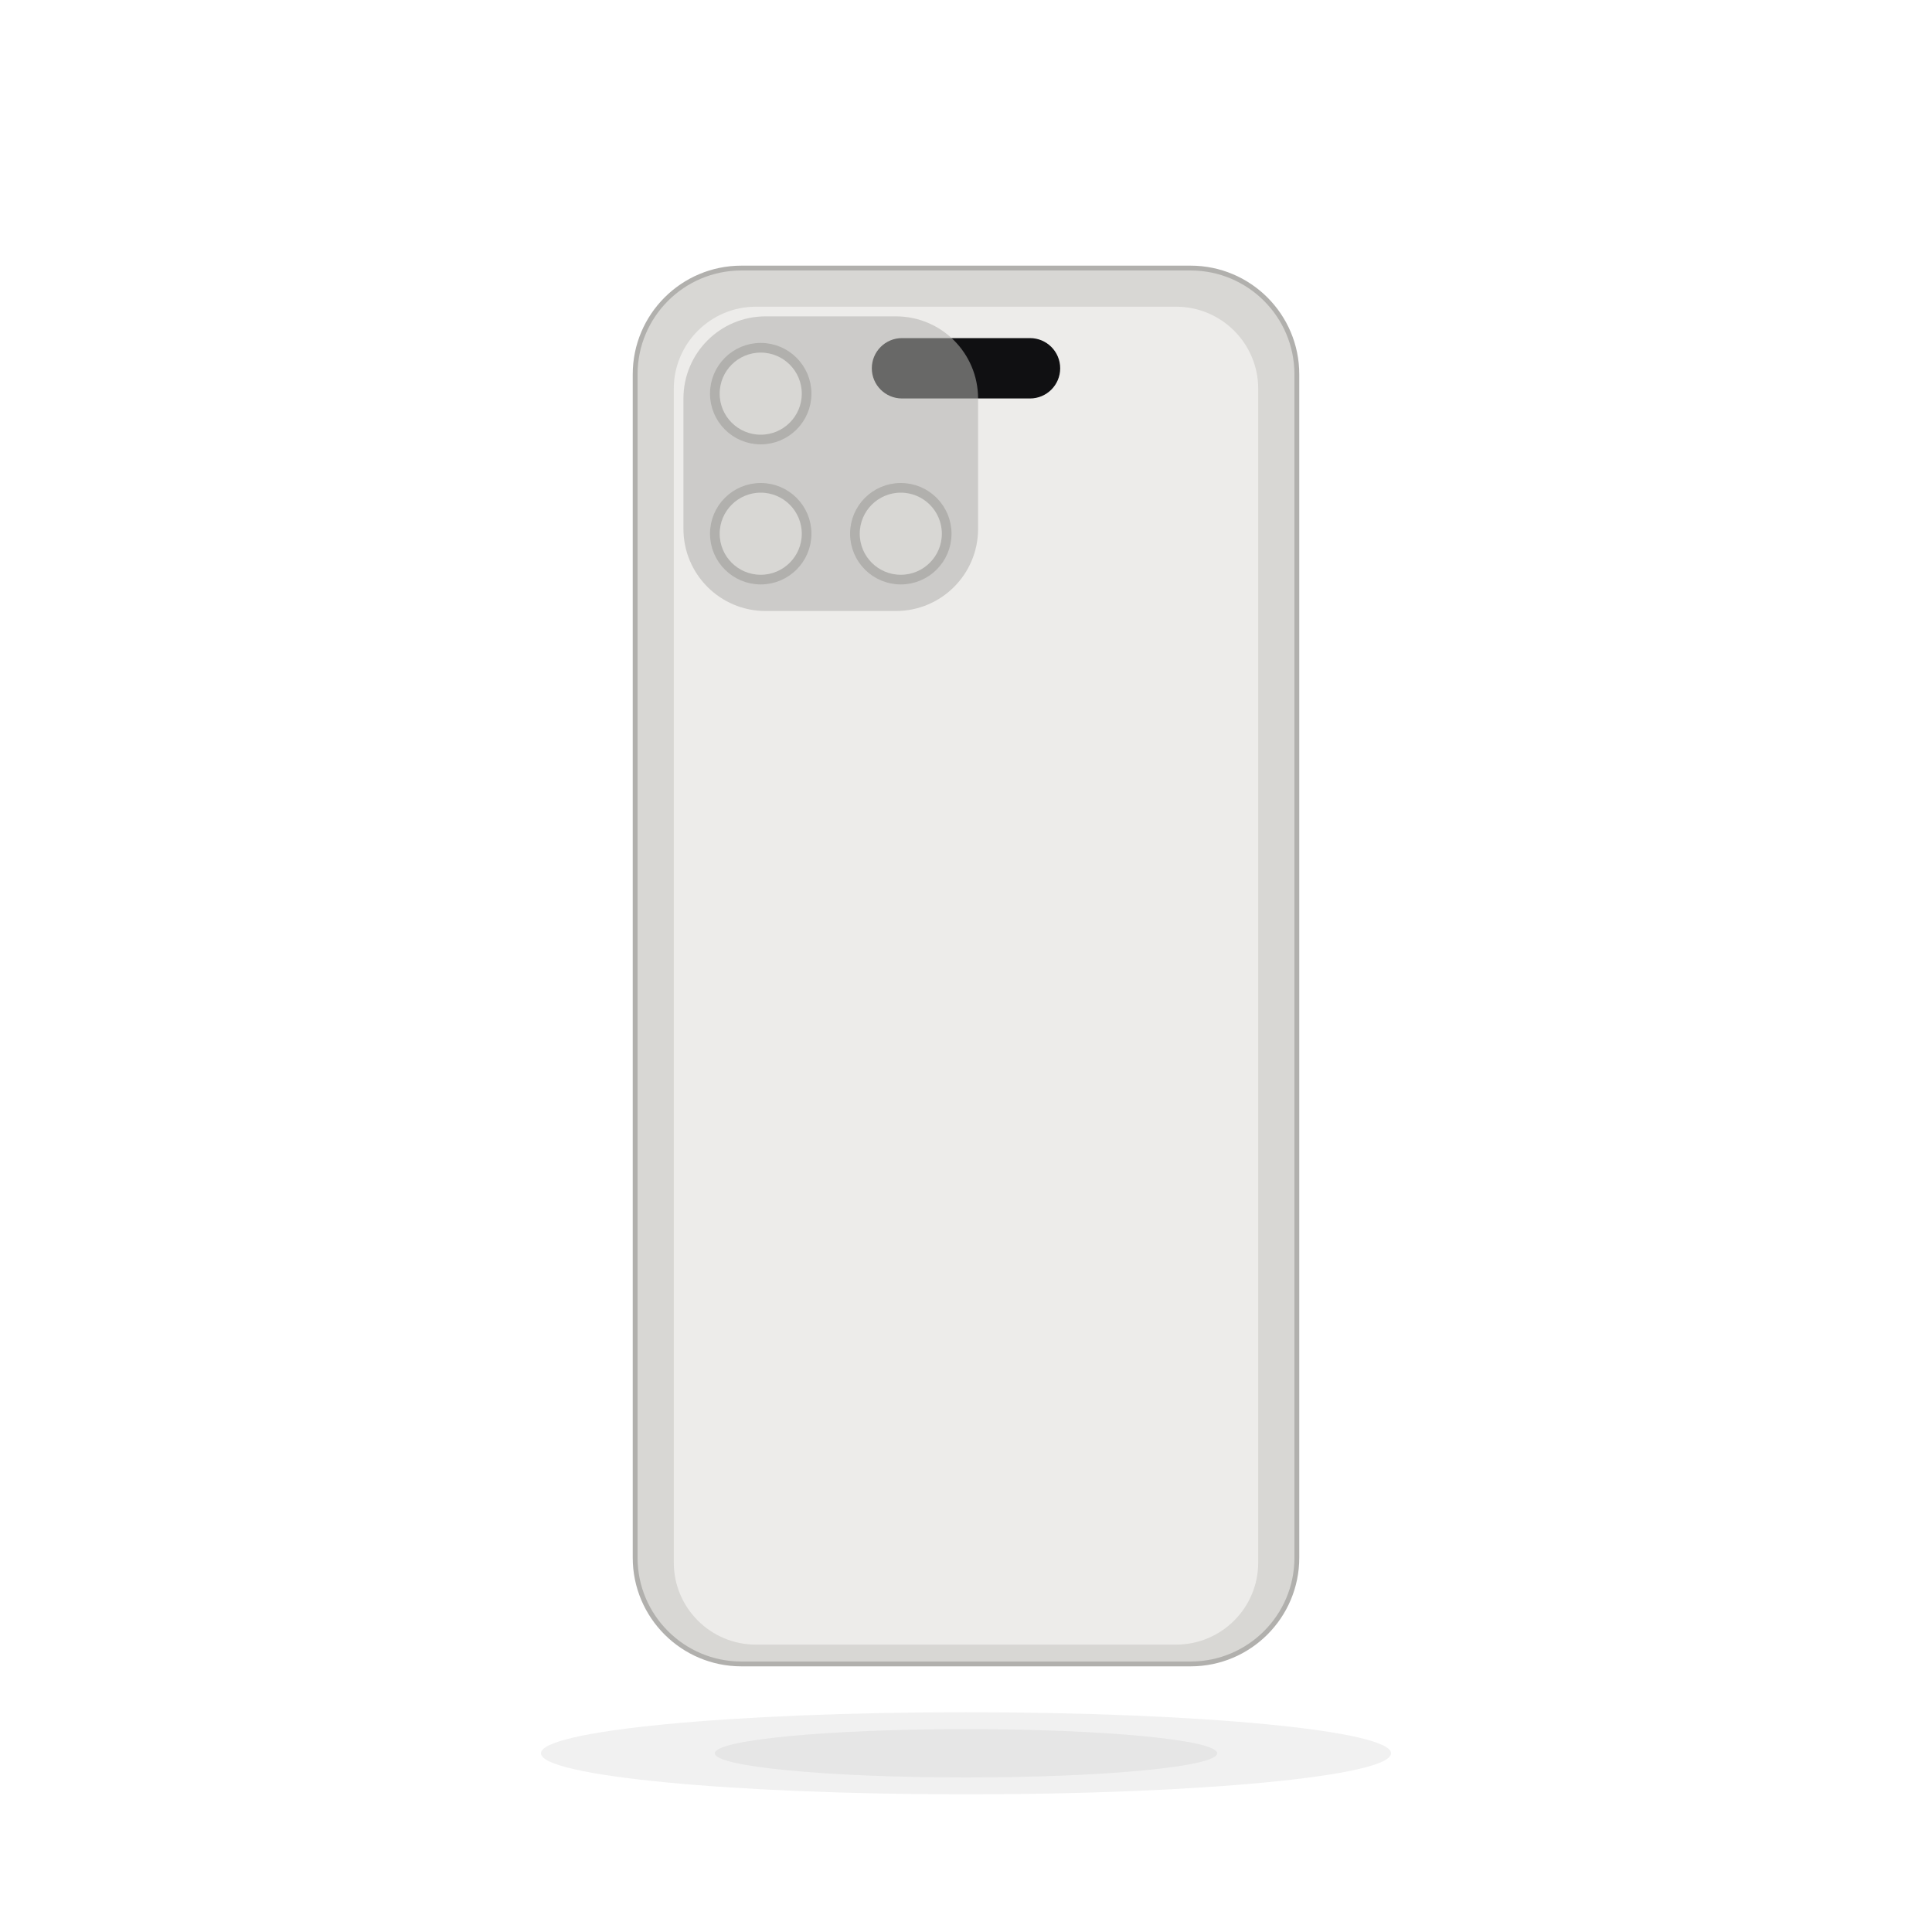
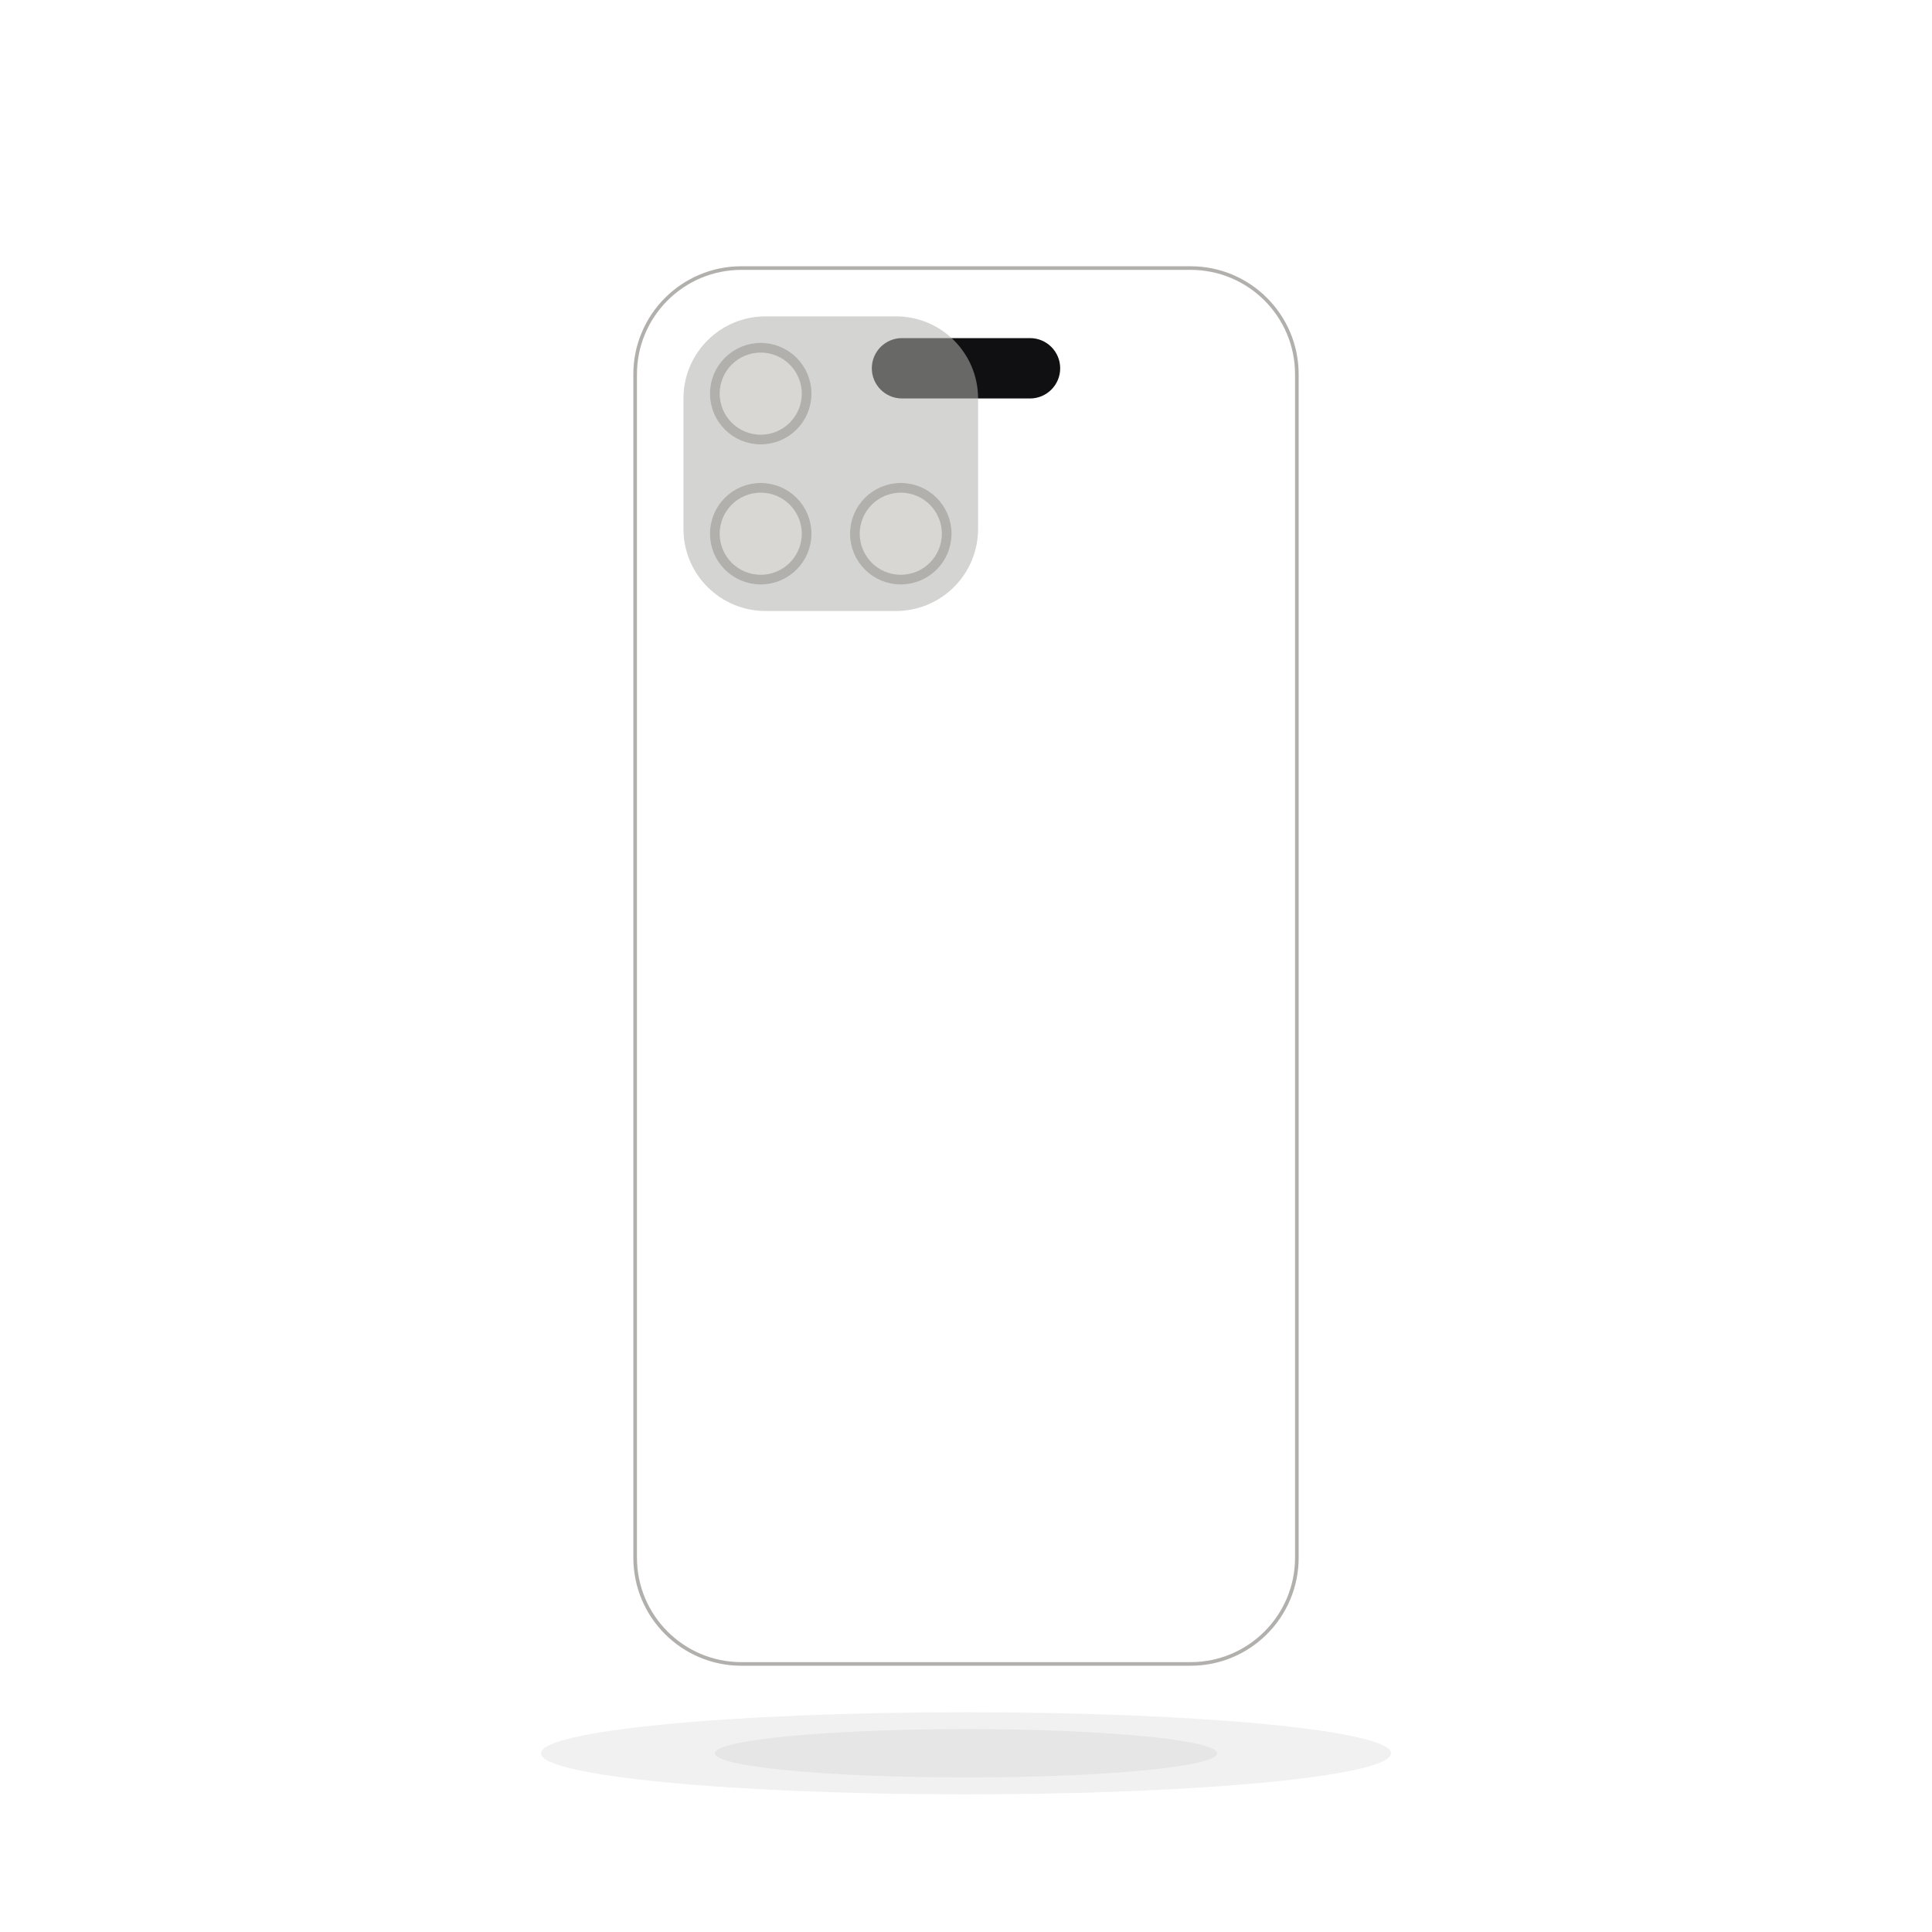
<svg xmlns="http://www.w3.org/2000/svg" viewBox="0 0 800 800" width="800" height="800" role="img" aria-label="Poco M8 Pro 256 GB">
  <rect width="800" height="800" fill="#FFFFFF" />
  <ellipse cx="400" cy="726" rx="176" ry="17" fill="#000" opacity=".055" />
  <ellipse cx="400" cy="726" rx="104" ry="10" fill="#000" opacity=".05" />
-   <rect x="263.0" y="111.0" width="274" height="578" rx="44" fill="#D8D7D4" stroke="#B1B0AD" stroke-width="2" />
-   <rect x="279.0" y="127.0" width="242" height="554" rx="34" fill="#EDECEA" />
+   <rect x="263.0" y="111.0" width="274" height="578" rx="44" fill="url(#cuerpo)" stroke="#B1B0AD" stroke-width="1.5" />
+   <rect x="279.0" y="127.0" width="242" height="554" rx="34" fill="url(#pantalla)" />
  <rect x="361" y="140.0" width="78" height="25" rx="12.5" fill="#101012" />
  <rect x="283.0" y="131.0" width="122" height="122" rx="34" fill="#B1B0AD" opacity=".55" />
  <circle cx="315.0" cy="163.0" r="19" fill="#D8D7D4" stroke="#B1B0AD" stroke-width="4" />
  <circle cx="315.0" cy="221.0" r="19" fill="#D8D7D4" stroke="#B1B0AD" stroke-width="4" />
  <circle cx="373.0" cy="221.0" r="19" fill="#D8D7D4" stroke="#B1B0AD" stroke-width="4" />
+   <rect x="263.0" y="111.0" width="274" height="578" rx="44" fill="url(#brillo)" />
</svg>
